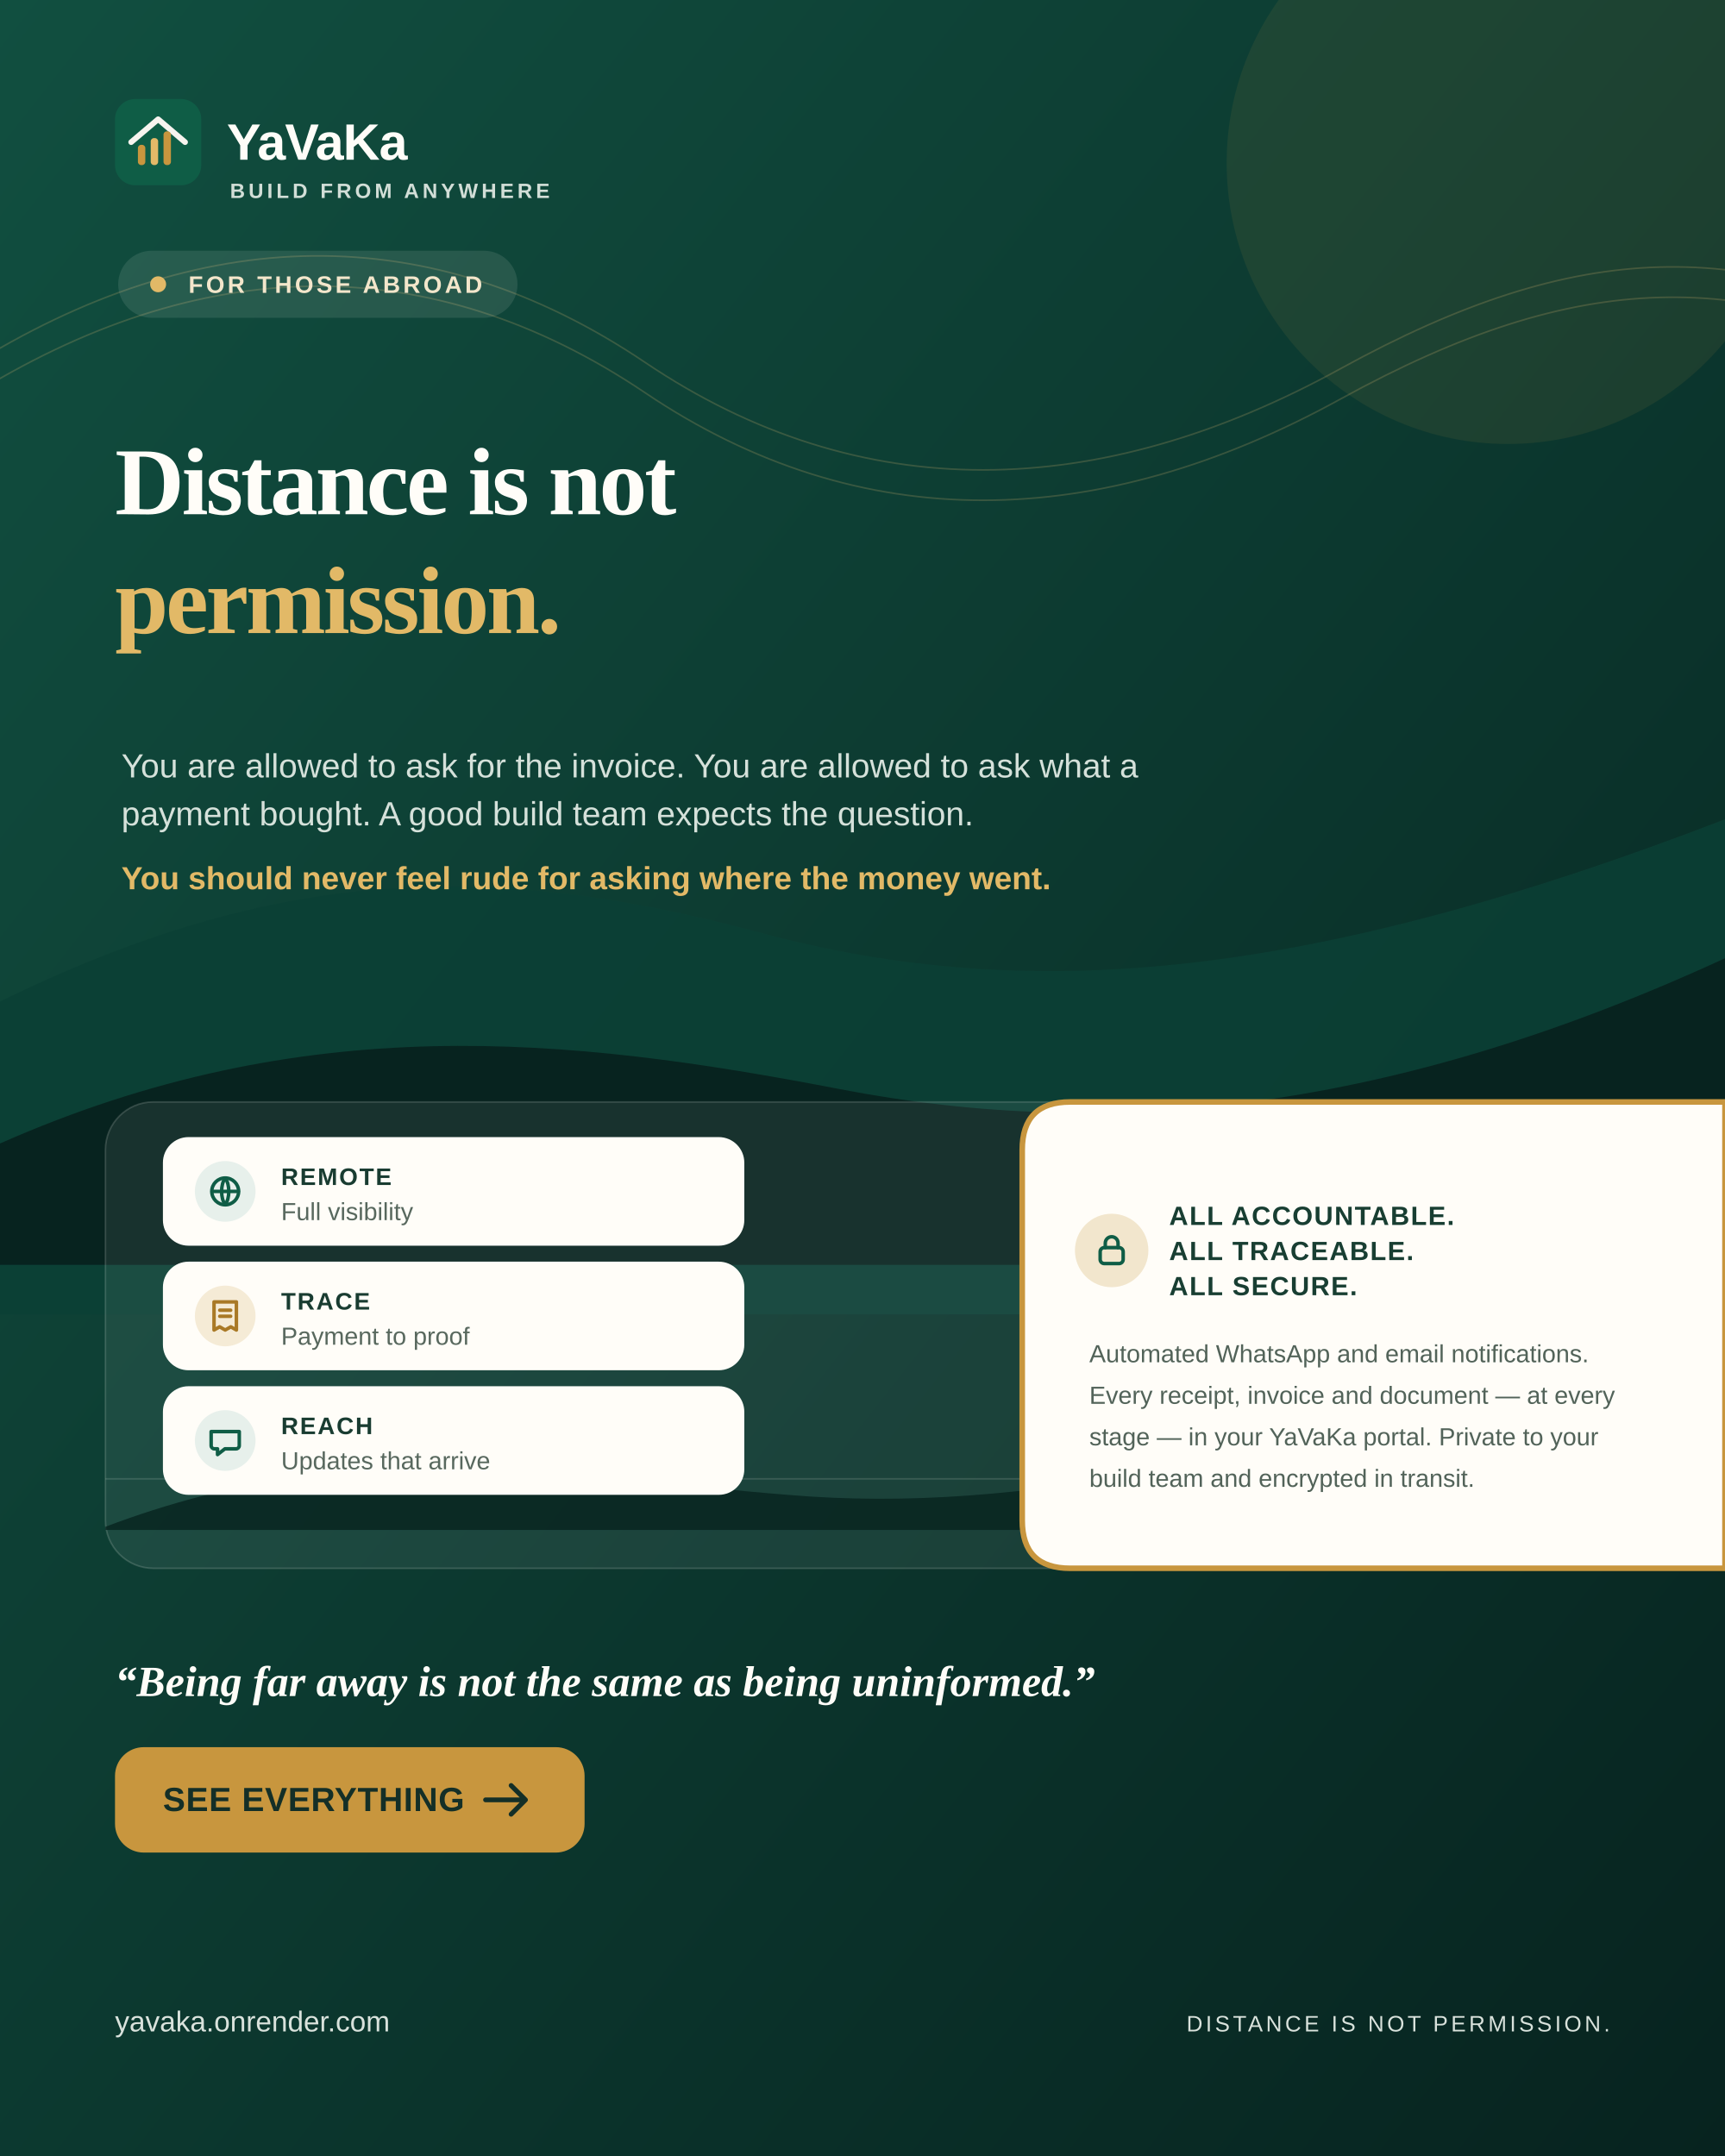
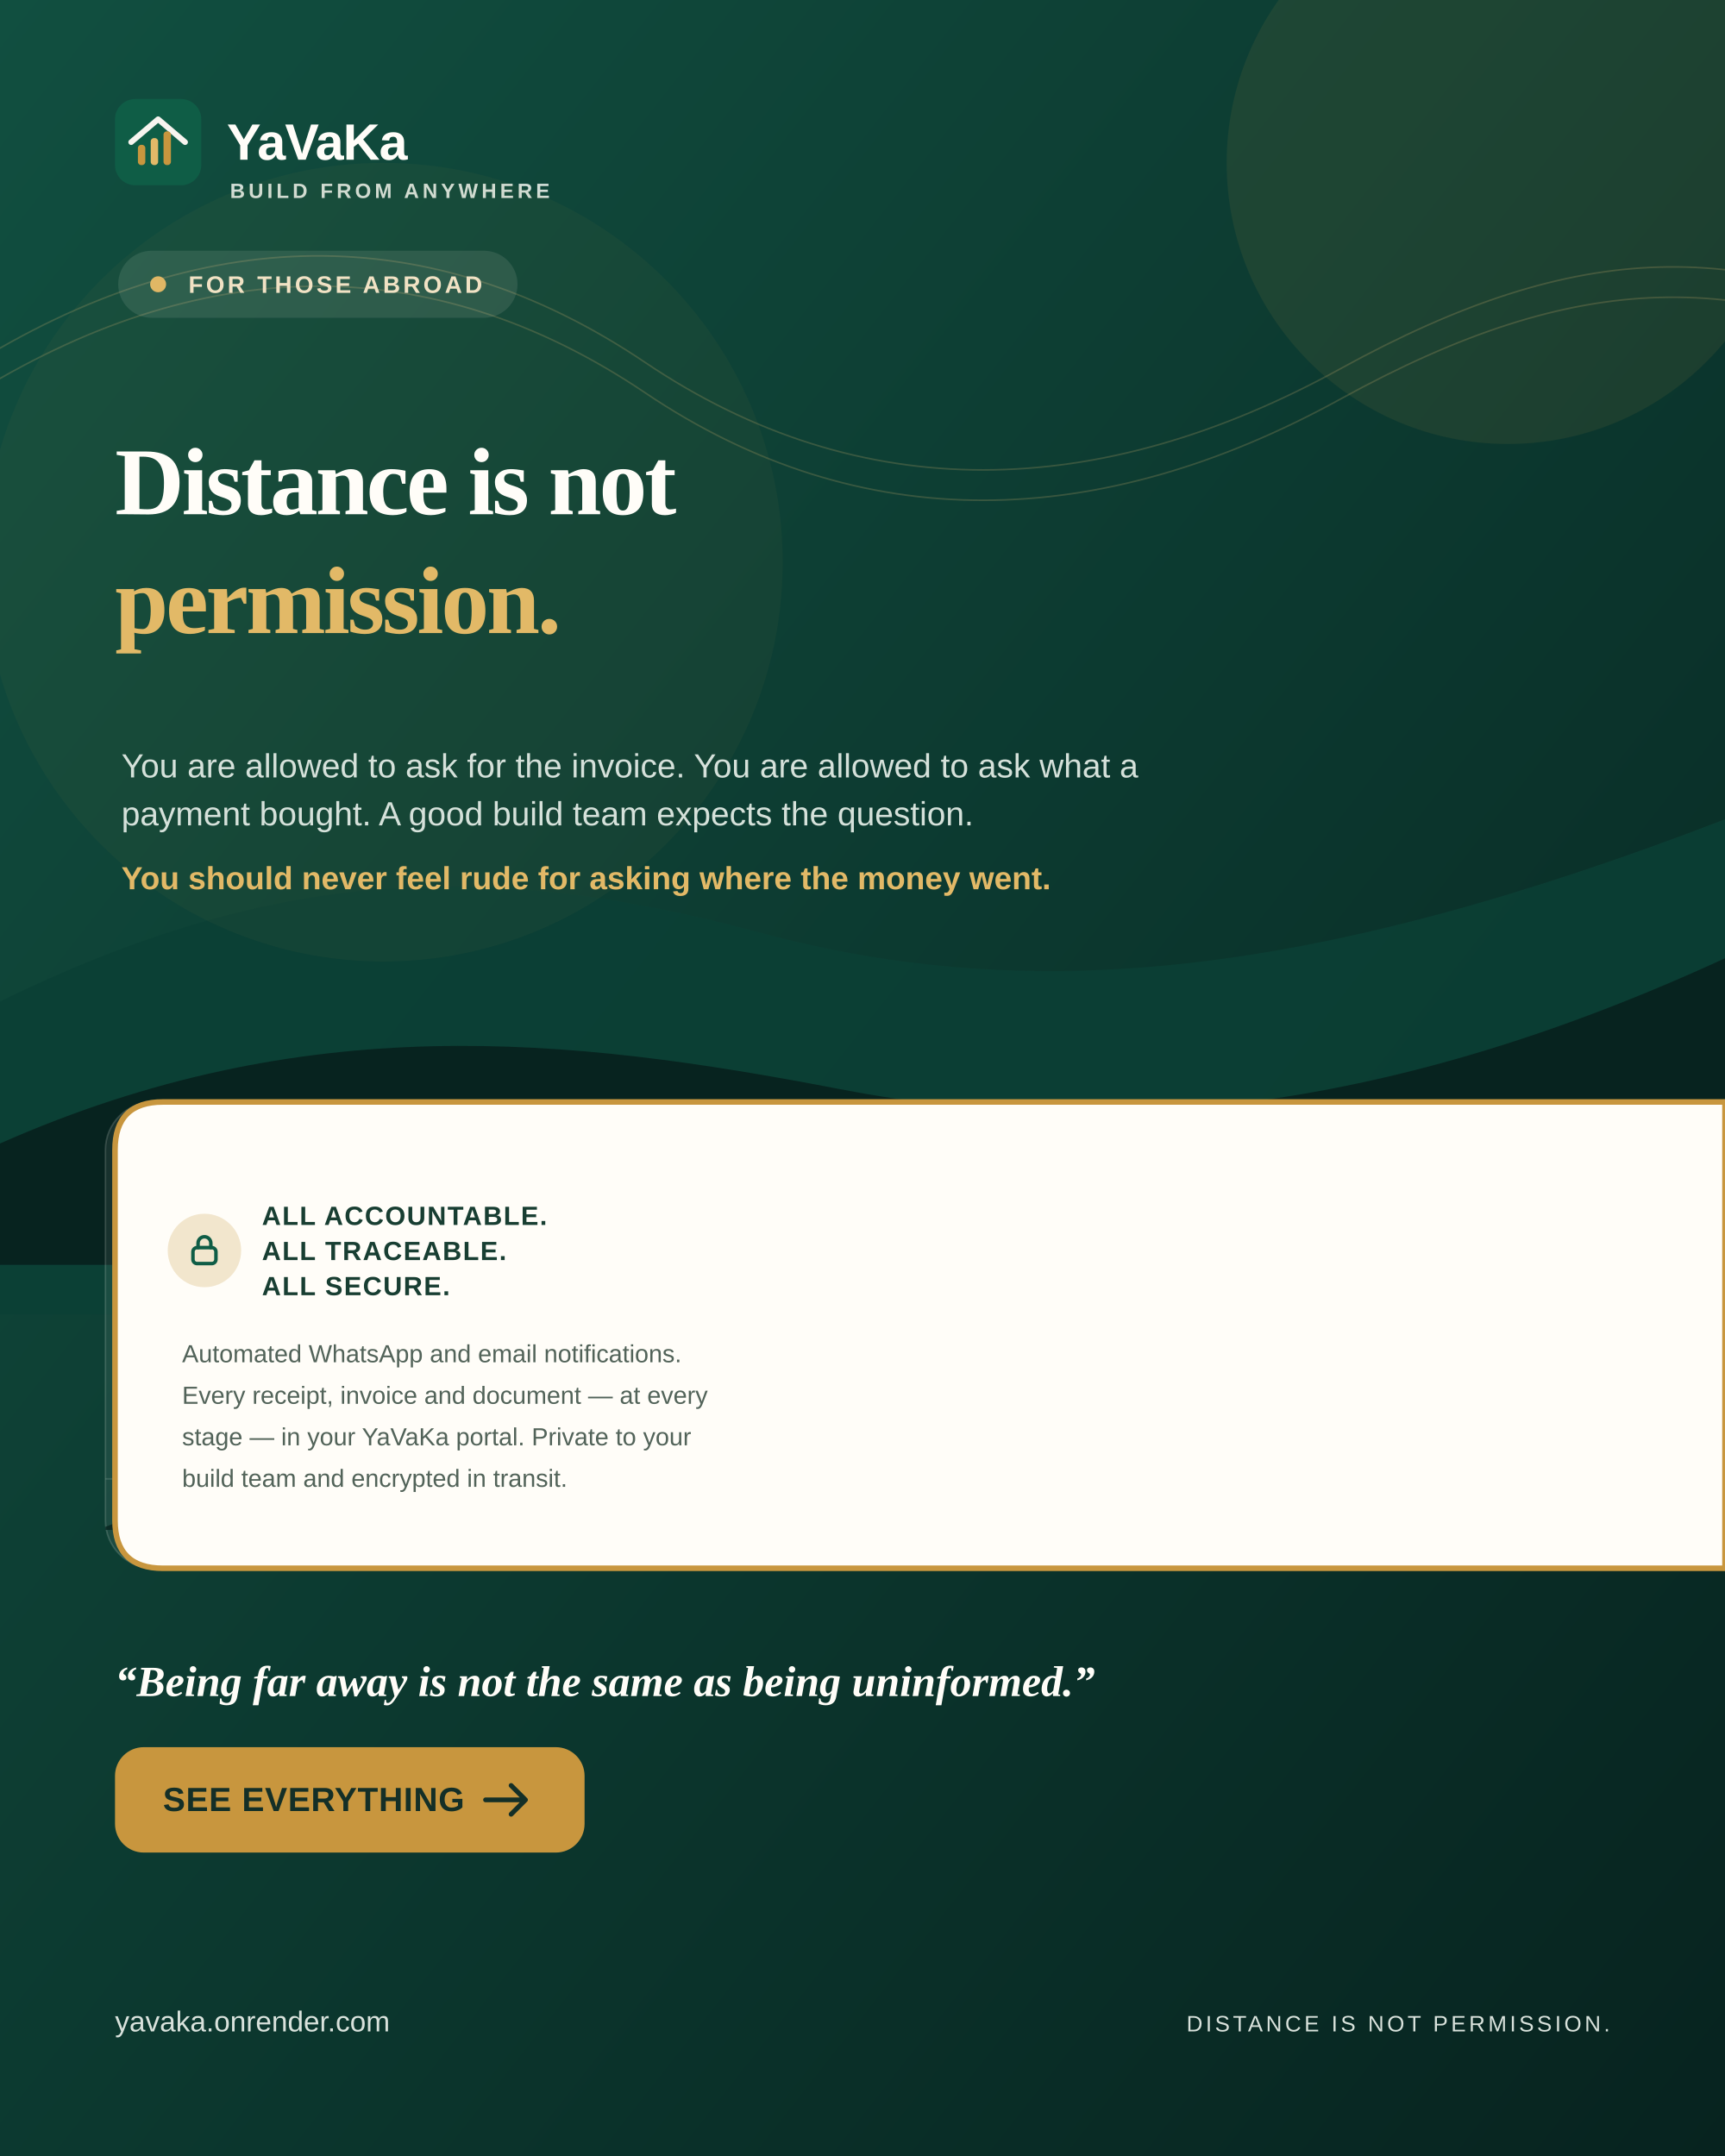
<svg xmlns="http://www.w3.org/2000/svg" width="1080" height="1350" viewBox="0 0 1080 1350" role="img" aria-labelledby="title desc">
  <defs>
    <linearGradient id="sky" x1="0" y1="0" x2="1" y2="1">
      <stop offset="0" stop-color="#114f40" />
      <stop offset="1" stop-color="#07231f" />
    </linearGradient>
    <linearGradient id="paper" x1="0" y1="0" x2="1" y2="1">
      <stop offset="0" stop-color="#fbf8f1" />
      <stop offset="1" stop-color="#ece6da" />
    </linearGradient>
    <filter id="shadow" x="-20%" y="-20%" width="140%" height="150%">
      <feDropShadow dx="0" dy="18" stdDeviation="18" flood-color="#16372d" flood-opacity=".15" />
    </filter>
  </defs>
  <rect x="0" y="0" width="1080" height="1350" fill="url(#sky)" />
  <circle cx="944" cy="102" r="176" fill="#c8963e" opacity=".09" />
  <path d="M0 627c172-84 305-89 476-43s347 28 604-71v310H0Z" fill="#0b4035" opacity=".85" />
  <path d="M0 716c190-84 355-67 526-34s348 13 554-82v192H0Z" fill="#07231f" />
  <g fill="none" stroke="#d8b36d" stroke-opacity=".22">
    <path d="M-20 230c145-91 289-94 424-3s284 87 435 4 253-82 387-15" />
    <path d="M-20 249c145-91 289-94 424-3s284 87 435 4 253-82 387-15" />
  </g>
  <rect x="72" y="62" width="54" height="54" rx="12.66" fill="#0F5D46" />
  <path d="M82.12 89.0 L99.0 74.66 L115.88 89.0" fill="none" stroke="#F7F4EF" stroke-width="3.54" stroke-linecap="round" stroke-linejoin="round" />
  <rect x="86.34" y="90.69" width="4.64" height="12.66" rx="2.02" fill="#C8963E" />
  <rect x="94.36" y="86.47" width="4.64" height="16.88" rx="2.02" fill="#E3B968" />
  <rect x="102.38" y="82.25" width="4.64" height="21.09" rx="2.02" fill="#C8963E" />
  <text x="142" y="100" fill="#fffdf8" font-family="Arial, Helvetica, sans-serif" font-size="32" font-weight="700" letter-spacing="-0.5">YaVaKa</text>
  <text x="144" y="124" fill="#d2ded7" font-family="Arial, Helvetica, sans-serif" font-size="13" font-weight="700" letter-spacing="2.2">BUILD FROM ANYWHERE</text>
  <rect x="74" y="157" width="250" height="42" rx="21.0" fill="#fffdf8" opacity="0.1" />
  <circle cx="99" cy="178.0" r="5" fill="#e2b967" />
  <text x="118" y="183.4" fill="#f3e6cb" font-family="Arial, Helvetica, sans-serif" font-size="15" font-weight="700" letter-spacing="1.8">FOR THOSE ABROAD</text>
+   <circle cx="240" cy="352" r="250" fill="#c8963e" opacity=".05" />
  <text x="72" y="322" fill="#fffdf8" font-family="Georgia, 'Times New Roman', serif" font-size="60" font-weight="700" letter-spacing="-1.56">Distance is not</text>
  <text x="72" y="396.4" fill="#e2b967" font-family="Georgia, 'Times New Roman', serif" font-size="60" font-weight="700" letter-spacing="-1.56">permission.</text>
  <text x="76" y="486.8" fill="#d5e1da" font-family="Arial, Helvetica, sans-serif" font-size="21" font-weight="400">You are allowed to ask for the invoice. You are allowed to ask what a</text>
  <text x="76" y="516.8" fill="#d5e1da" font-family="Arial, Helvetica, sans-serif" font-size="21" font-weight="400">payment bought. A good build team expects the question.</text>
  <text x="76" y="556.8" fill="#e2b967" font-family="Arial, Helvetica, sans-serif" font-size="20" font-weight="700">You should never feel rude for asking where the money went.</text>
  <rect x="66" y="690" width="948" height="292" rx="30" fill="#ffffff" opacity="0.07" />
  <rect x="66" y="690" width="948" height="292" rx="30" fill="none" stroke="#fffdf8" stroke-width="1" opacity="0.16" />
  <path d="M66 926h948" stroke="#fffdf8" stroke-opacity=".13" />
  <path d="M66 956c161-61 287-31 427-20 152 13 294-27 521-81v103H66Z" fill="#07231f" opacity=".82" />
  <rect x="102" y="712" width="364" height="68" rx="16" fill="#fffdf8" />
  <circle cx="141" cy="746.0" r="19" fill="#e7f0eb" />
  <g transform="translate(129 734.0)" fill="none" stroke="#0f5d46" stroke-width="2.2" stroke-linecap="round" stroke-linejoin="round">
    <circle cx="12" cy="12" r="8.4" />
    <path d="M3.8 12h16.4M12 3.8c3 3.6 3 12.8 0 16.4-3-3.6-3-12.8 0-16.4Z" />
  </g>
  <text x="176" y="742" fill="#193c31" font-family="Arial, Helvetica, sans-serif" font-size="15" font-weight="700" letter-spacing="1">REMOTE</text>
  <text x="176" y="764" fill="#58685e" font-family="Arial, Helvetica, sans-serif" font-size="15.5" font-weight="400">Full visibility</text>
  <rect x="102" y="790" width="364" height="68" rx="16" fill="#fffdf8" />
  <circle cx="141" cy="824.0" r="19" fill="#f5ebd6" />
  <g transform="translate(129 812.0)" fill="none" stroke="#a97926" stroke-width="2.2" stroke-linecap="round" stroke-linejoin="round">
    <path d="M5 3.2h14v17.6l-3.5-2-3.5 2-3.5-2L5 20.8Z" />
    <path d="M8.6 8.4h6.8M8.6 12.2h6.8" />
  </g>
  <text x="176" y="820" fill="#193c31" font-family="Arial, Helvetica, sans-serif" font-size="15" font-weight="700" letter-spacing="1">TRACE</text>
  <text x="176" y="842" fill="#58685e" font-family="Arial, Helvetica, sans-serif" font-size="15.5" font-weight="400">Payment to proof</text>
  <rect x="102" y="868" width="364" height="68" rx="16" fill="#fffdf8" />
  <circle cx="141" cy="902.0" r="19" fill="#e7f0eb" />
  <g transform="translate(129 890.0)" fill="none" stroke="#0f5d46" stroke-width="2.2" stroke-linecap="round" stroke-linejoin="round">
    <path d="M3.2 6.4h17.6v8.8a2 2 0 0 1-2 2h-7l-4.6 3.6v-3.6H5.2a2 2 0 0 1-2-2Z" />
  </g>
  <text x="176" y="898" fill="#193c31" font-family="Arial, Helvetica, sans-serif" font-size="15" font-weight="700" letter-spacing="1">REACH</text>
  <text x="176" y="920" fill="#58685e" font-family="Arial, Helvetica, sans-serif" font-size="15.5" font-weight="400">Updates that arrive</text>
-   <path d="M1080 690 H670 Q640 690 640 720 V952 Q640 982 670 982 H1080 Z" fill="#fffdf8" stroke="#c8963e" stroke-width="3.5" />
-   <circle cx="696" cy="783.0" r="23" fill="#f2e6cd" />
-   <g transform="translate(684 771.0)" fill="none" stroke="#0f5d46" stroke-width="2.2" stroke-linecap="round" stroke-linejoin="round">
+   <path d="M1080 690 H102 Q72 690 72 720 V952 Q72 982 102 982 H1080 Z" fill="#fffdf8" stroke="#c8963e" stroke-width="3.5" />
+   <circle cx="128" cy="783.0" r="23" fill="#f2e6cd" />
+   <g transform="translate(116 771.0)" fill="none" stroke="#0f5d46" stroke-width="2.2" stroke-linecap="round" stroke-linejoin="round">
    <rect x="4.8" y="10.2" width="14.4" height="10" rx="2.6" />
    <path d="M8 10.2V7.4a4 4 0 0 1 8 0v2.8" />
  </g>
-   <text x="732" y="767.0" fill="#183e32" font-family="Arial, Helvetica, sans-serif" font-size="16.5" font-weight="700" letter-spacing="0.8">ALL ACCOUNTABLE.</text>
-   <text x="732" y="789.0" fill="#183e32" font-family="Arial, Helvetica, sans-serif" font-size="16.5" font-weight="700" letter-spacing="0.8">ALL TRACEABLE.</text>
-   <text x="732" y="811.0" fill="#183e32" font-family="Arial, Helvetica, sans-serif" font-size="16.5" font-weight="700" letter-spacing="0.8">ALL SECURE.</text>
-   <text x="682" y="853.0" fill="#526359" font-family="Arial, Helvetica, sans-serif" font-size="15.5" font-weight="400">Automated WhatsApp and email notifications.</text>
-   <text x="682" y="879.0" fill="#526359" font-family="Arial, Helvetica, sans-serif" font-size="15.5" font-weight="400">Every receipt, invoice and document — at every</text>
-   <text x="682" y="905.0" fill="#526359" font-family="Arial, Helvetica, sans-serif" font-size="15.5" font-weight="400">stage — in your YaVaKa portal. Private to your</text>
-   <text x="682" y="931.0" fill="#526359" font-family="Arial, Helvetica, sans-serif" font-size="15.5" font-weight="400">build team and encrypted in transit.</text>
+   <text x="164" y="767.0" fill="#183e32" font-family="Arial, Helvetica, sans-serif" font-size="16.5" font-weight="700" letter-spacing="0.8">ALL ACCOUNTABLE.</text>
+   <text x="164" y="789.0" fill="#183e32" font-family="Arial, Helvetica, sans-serif" font-size="16.5" font-weight="700" letter-spacing="0.8">ALL TRACEABLE.</text>
+   <text x="164" y="811.0" fill="#183e32" font-family="Arial, Helvetica, sans-serif" font-size="16.5" font-weight="700" letter-spacing="0.8">ALL SECURE.</text>
+   <text x="114" y="853.0" fill="#526359" font-family="Arial, Helvetica, sans-serif" font-size="15.5" font-weight="400">Automated WhatsApp and email notifications.</text>
+   <text x="114" y="879.0" fill="#526359" font-family="Arial, Helvetica, sans-serif" font-size="15.5" font-weight="400">Every receipt, invoice and document — at every</text>
+   <text x="114" y="905.0" fill="#526359" font-family="Arial, Helvetica, sans-serif" font-size="15.5" font-weight="400">stage — in your YaVaKa portal. Private to your</text>
+   <text x="114" y="931.0" fill="#526359" font-family="Arial, Helvetica, sans-serif" font-size="15.5" font-weight="400">build team and encrypted in transit.</text>
  <text x="72" y="1062" fill="#fffdf8" font-family="Georgia, 'Times New Roman', serif" font-size="27" font-weight="700" font-style="italic">“Being far away is not the same as being uninformed.”</text>
  <rect x="72" y="1094" width="294" height="66" rx="18" fill="#c8963e" />
  <text x="102" y="1134.0" fill="#142f27" font-family="Arial, Helvetica, sans-serif" font-size="21" font-weight="700" letter-spacing="0.4">SEE EVERYTHING</text>
  <path d="M304 1127.0h25m-9-9 9 9-9 9" fill="none" stroke="#142f27" stroke-width="3" stroke-linecap="round" stroke-linejoin="round" />
  <text x="72" y="1272" fill="#d9e2dc" font-family="Arial, Helvetica, sans-serif" font-size="18" font-weight="400">yavaka.onrender.com</text>
  <text x="1008" y="1272" fill="#d9e2dc" font-family="Arial, Helvetica, sans-serif" font-size="14" font-weight="400" letter-spacing="1.9" text-anchor="end">DISTANCE IS NOT PERMISSION.</text>
</svg>
